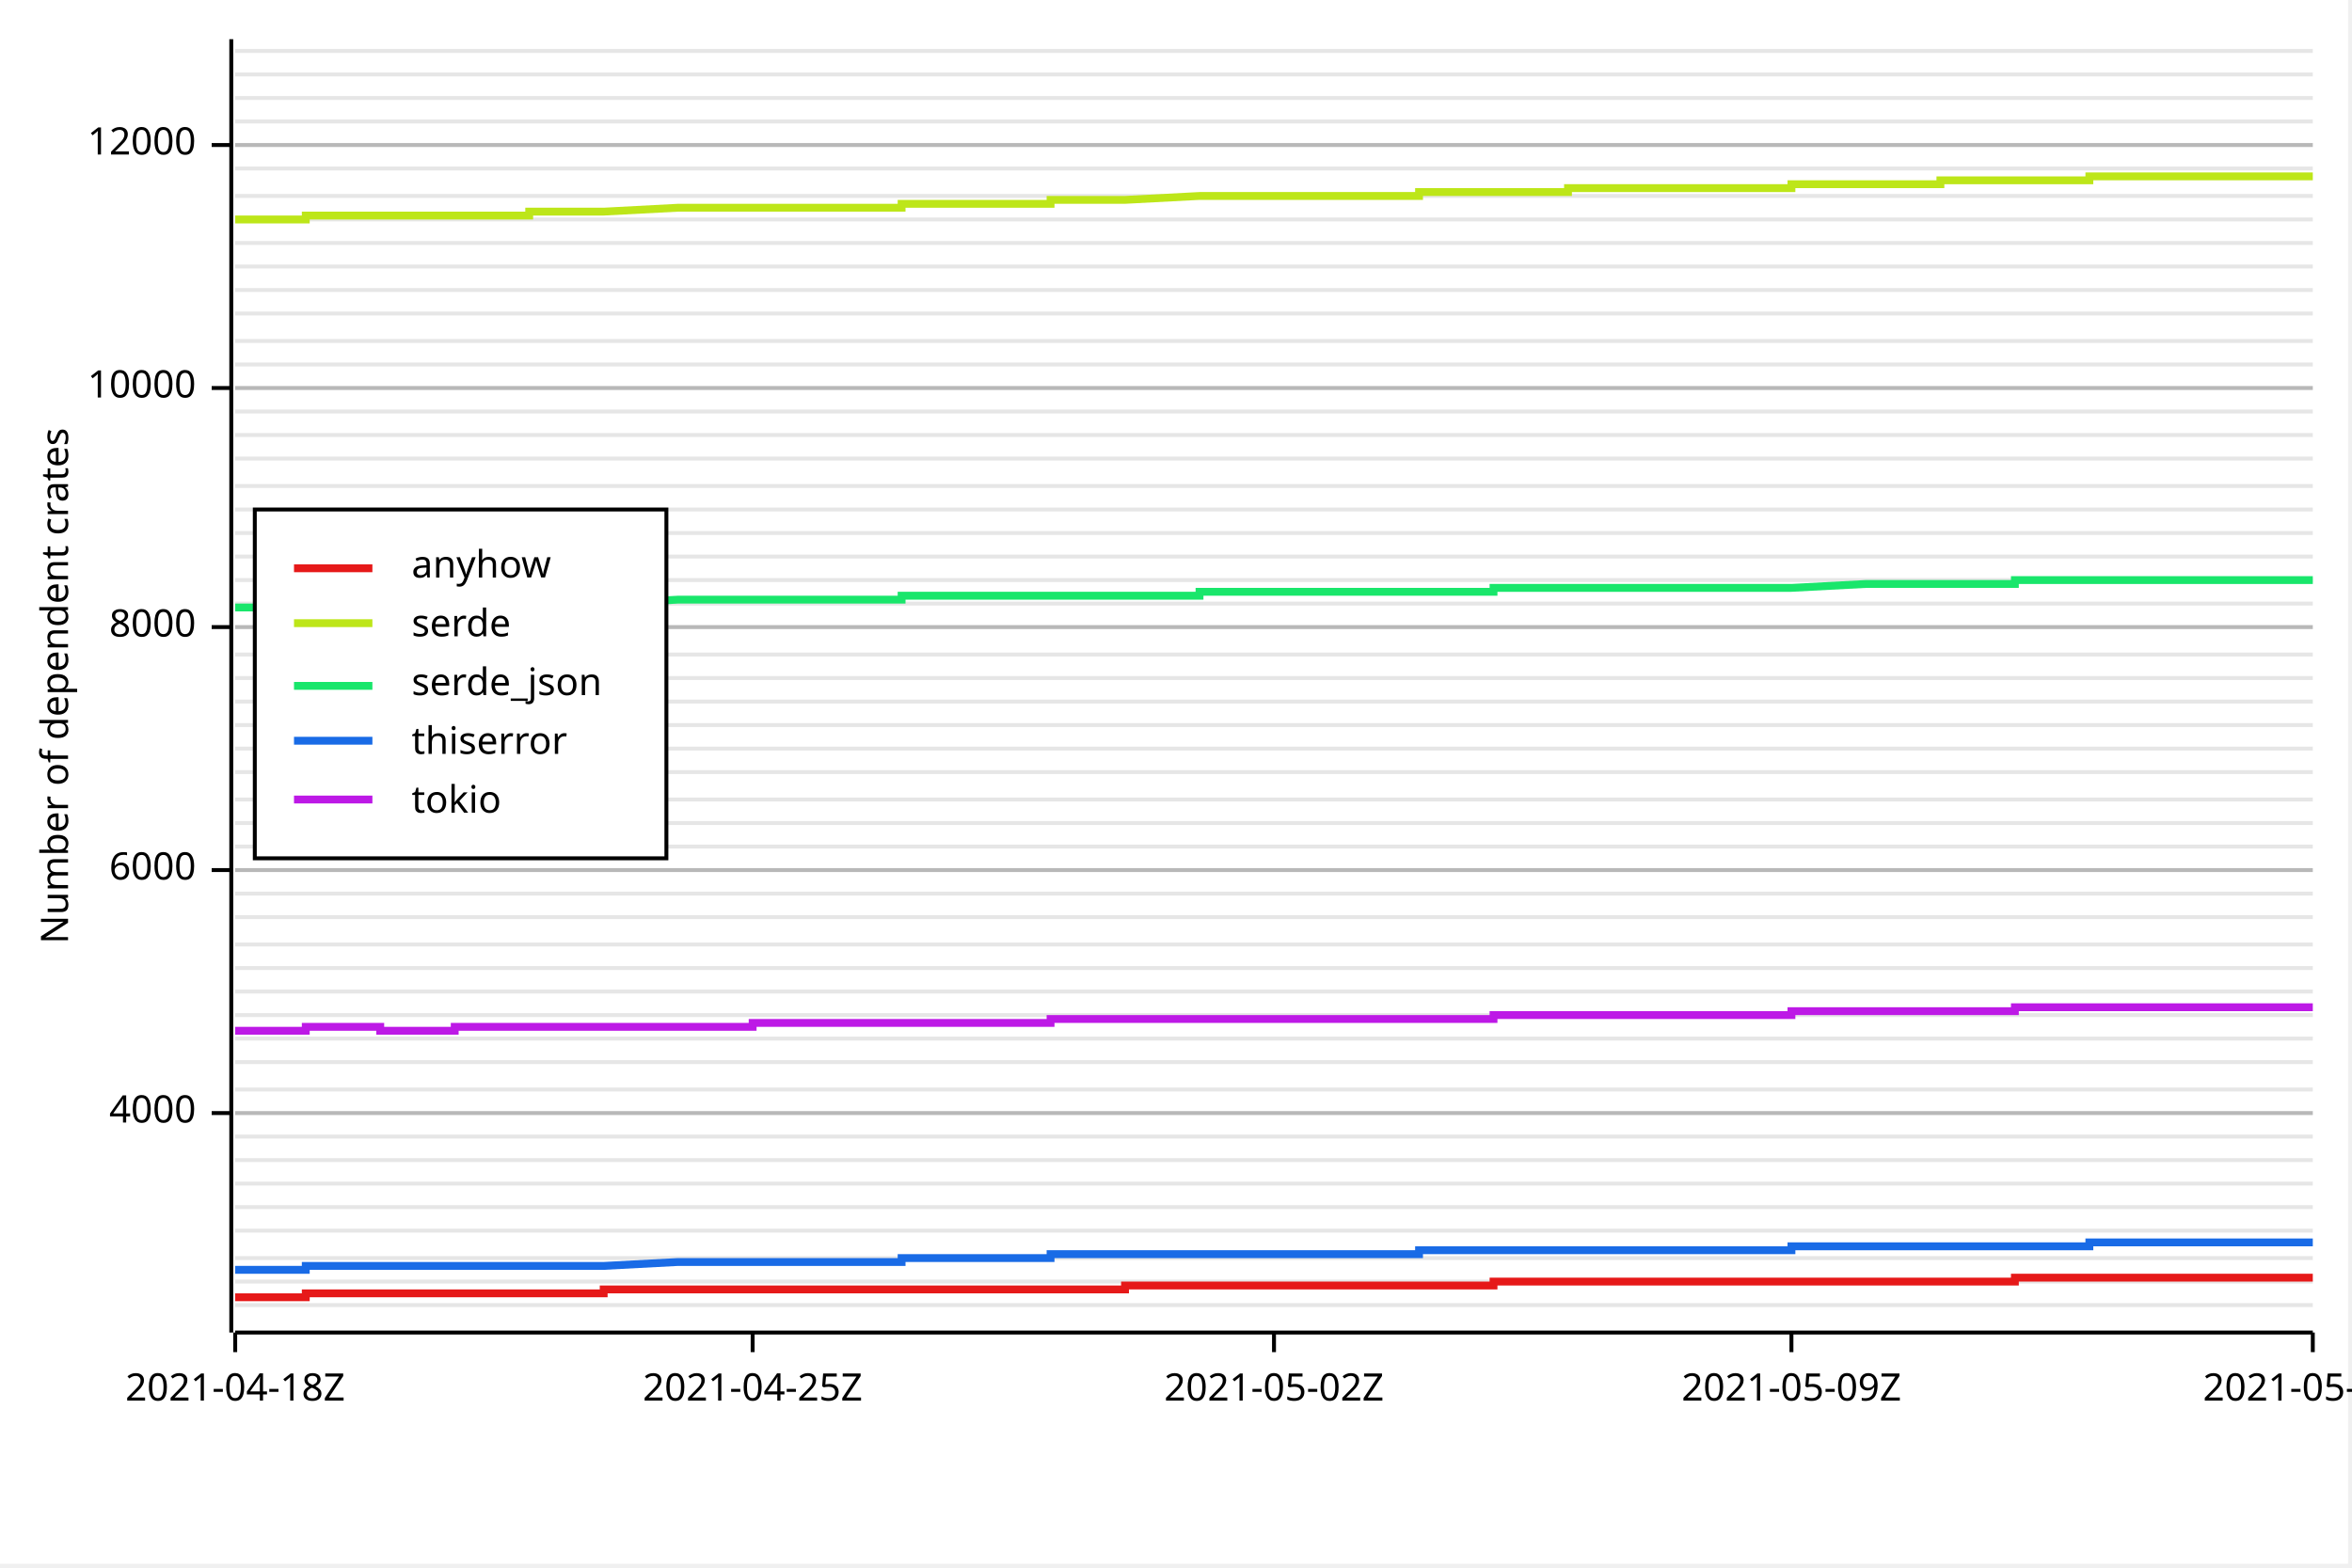
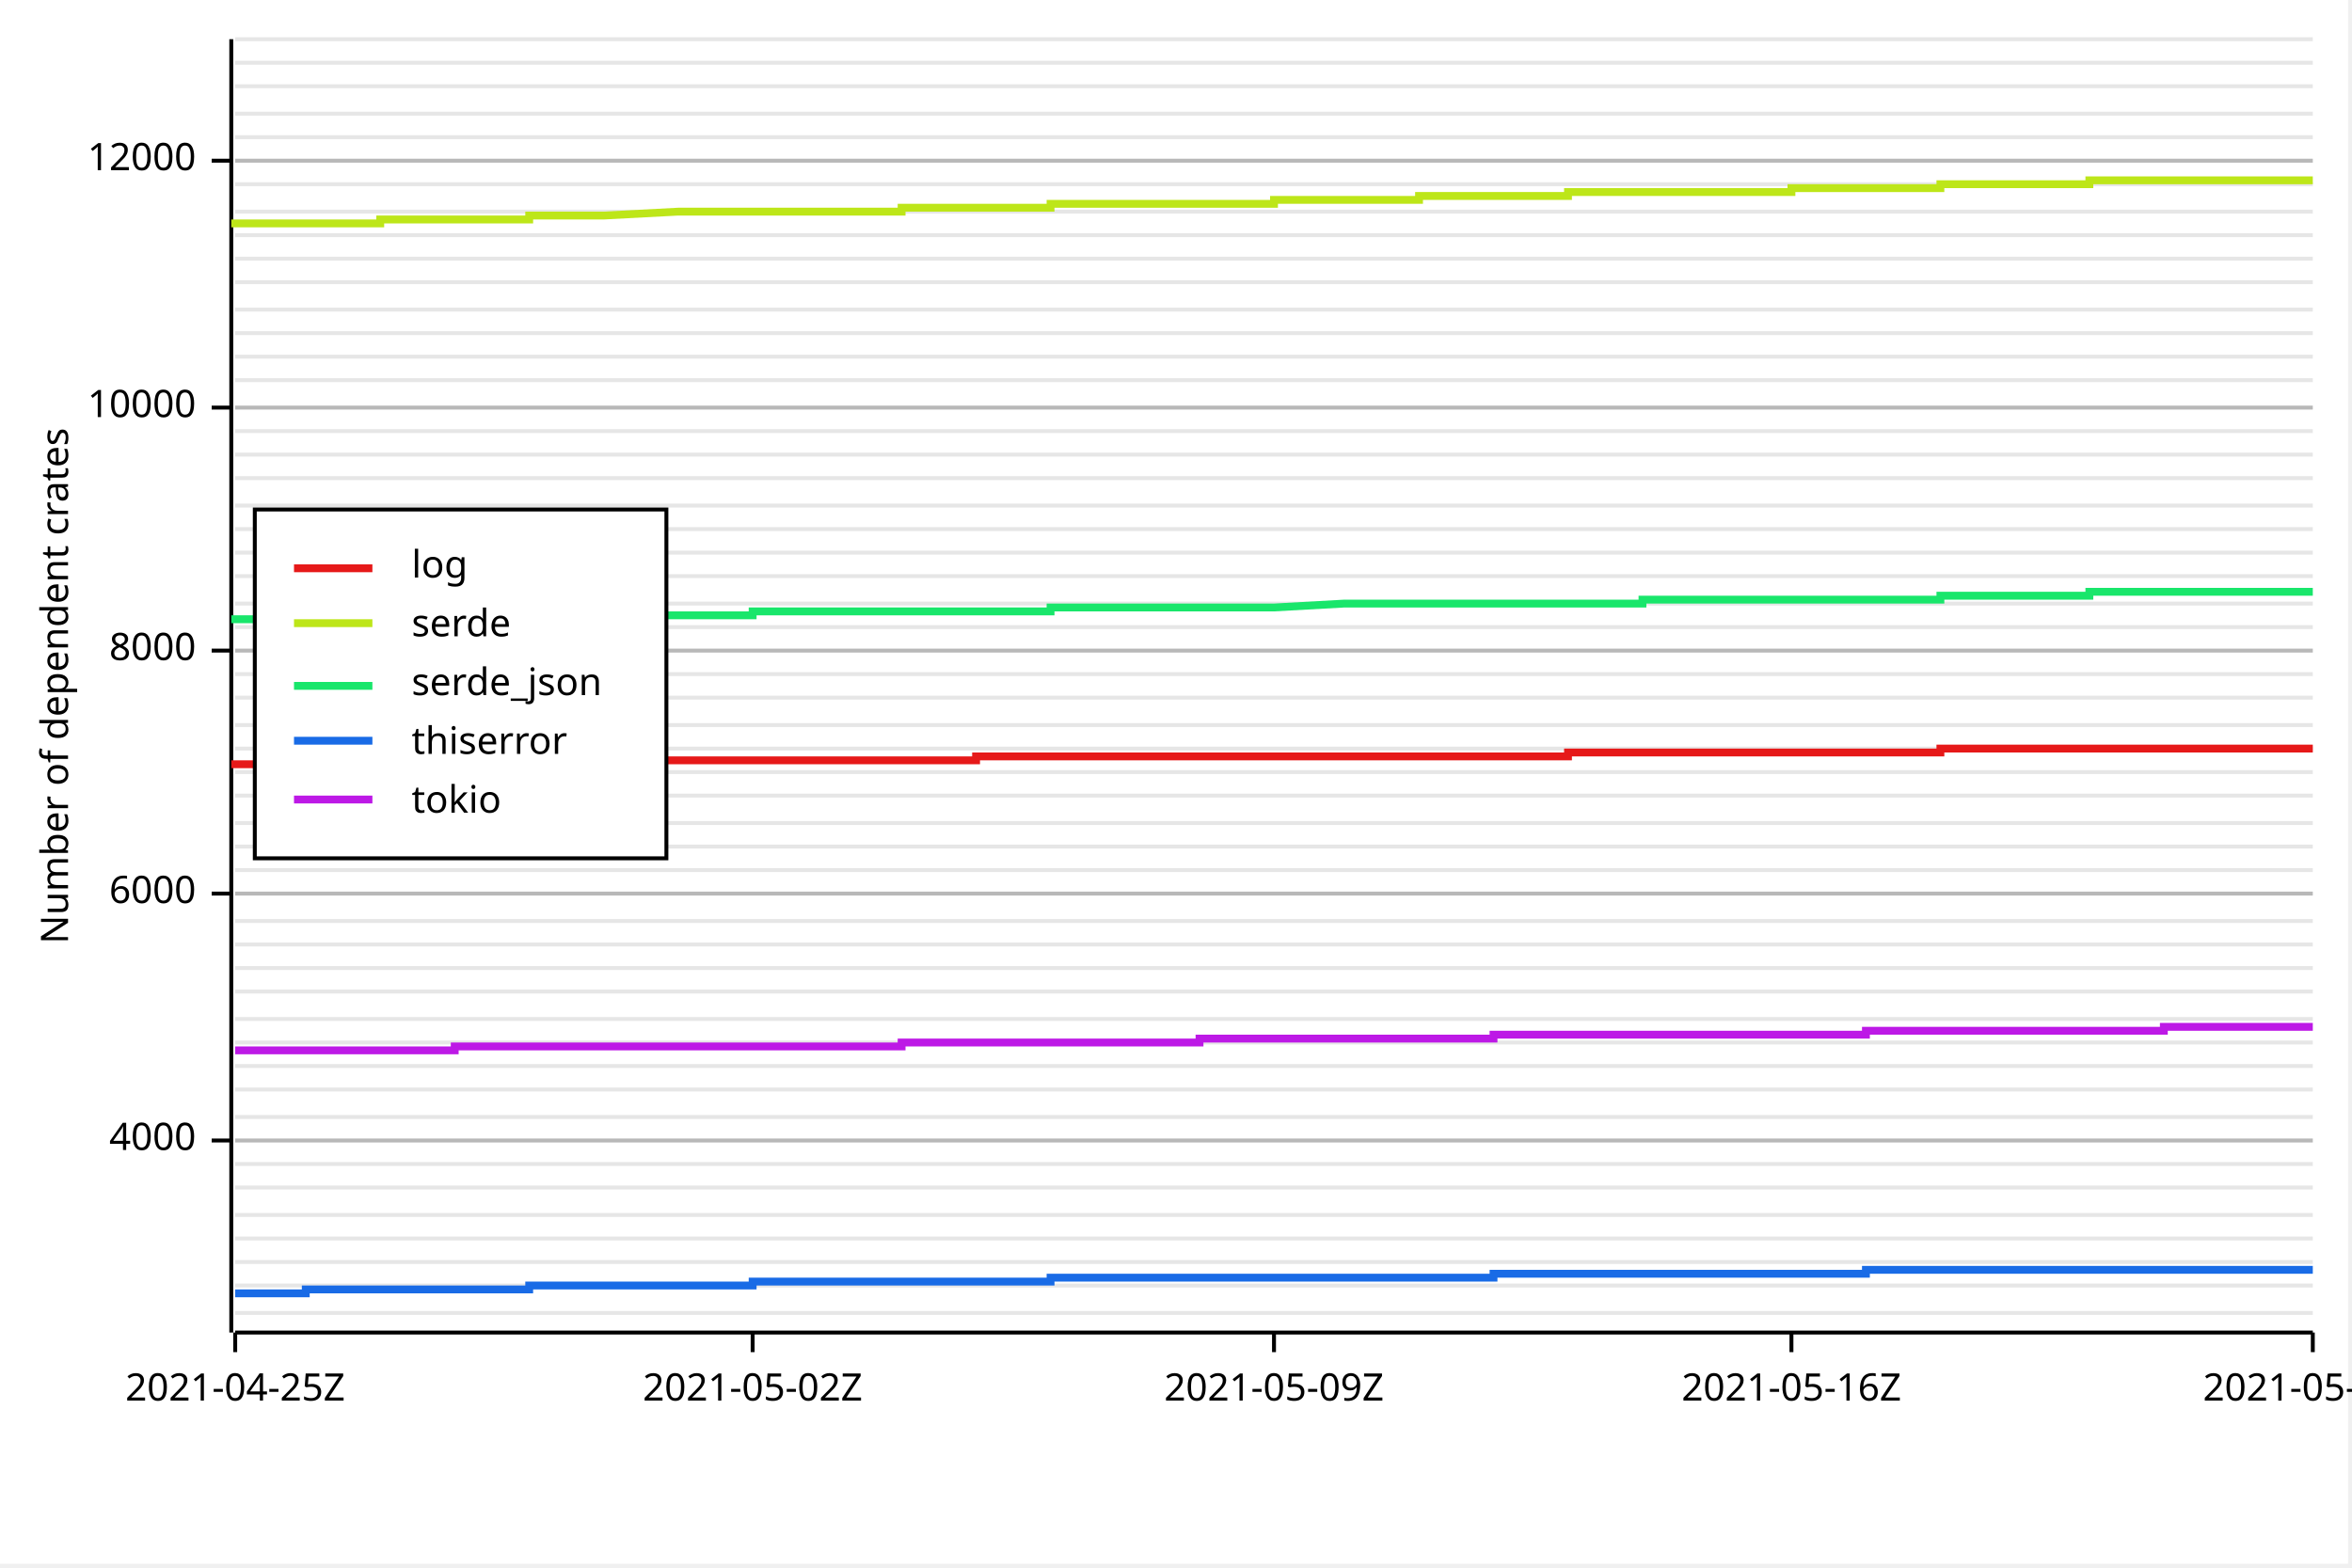
<svg xmlns="http://www.w3.org/2000/svg" width="600" height="400" viewBox="0 0 600 400">
  <rect x="0" y="0" width="599" height="399" opacity="1" fill="#FFFFFF" stroke="none" />
-   <line opacity="0.1" stroke="#000000" stroke-width="1" x1="60" y1="333" x2="590" y2="333" />
-   <line opacity="0.1" stroke="#000000" stroke-width="1" x1="60" y1="327" x2="590" y2="327" />
-   <line opacity="0.1" stroke="#000000" stroke-width="1" x1="60" y1="321" x2="590" y2="321" />
-   <line opacity="0.1" stroke="#000000" stroke-width="1" x1="60" y1="314" x2="590" y2="314" />
-   <line opacity="0.1" stroke="#000000" stroke-width="1" x1="60" y1="308" x2="590" y2="308" />
-   <line opacity="0.1" stroke="#000000" stroke-width="1" x1="60" y1="302" x2="590" y2="302" />
-   <line opacity="0.1" stroke="#000000" stroke-width="1" x1="60" y1="296" x2="590" y2="296" />
-   <line opacity="0.1" stroke="#000000" stroke-width="1" x1="60" y1="290" x2="590" y2="290" />
-   <line opacity="0.1" stroke="#000000" stroke-width="1" x1="60" y1="284" x2="590" y2="284" />
+   <line opacity="0.1" stroke="#000000" stroke-width="1" x1="60" y1="335" x2="590" y2="335" />
+   <line opacity="0.1" stroke="#000000" stroke-width="1" x1="60" y1="328" x2="590" y2="328" />
+   <line opacity="0.1" stroke="#000000" stroke-width="1" x1="60" y1="322" x2="590" y2="322" />
+   <line opacity="0.1" stroke="#000000" stroke-width="1" x1="60" y1="316" x2="590" y2="316" />
+   <line opacity="0.1" stroke="#000000" stroke-width="1" x1="60" y1="310" x2="590" y2="310" />
+   <line opacity="0.1" stroke="#000000" stroke-width="1" x1="60" y1="303" x2="590" y2="303" />
+   <line opacity="0.1" stroke="#000000" stroke-width="1" x1="60" y1="297" x2="590" y2="297" />
+   <line opacity="0.1" stroke="#000000" stroke-width="1" x1="60" y1="291" x2="590" y2="291" />
+   <line opacity="0.1" stroke="#000000" stroke-width="1" x1="60" y1="285" x2="590" y2="285" />
  <line opacity="0.1" stroke="#000000" stroke-width="1" x1="60" y1="278" x2="590" y2="278" />
-   <line opacity="0.1" stroke="#000000" stroke-width="1" x1="60" y1="271" x2="590" y2="271" />
-   <line opacity="0.1" stroke="#000000" stroke-width="1" x1="60" y1="265" x2="590" y2="265" />
-   <line opacity="0.1" stroke="#000000" stroke-width="1" x1="60" y1="259" x2="590" y2="259" />
+   <line opacity="0.1" stroke="#000000" stroke-width="1" x1="60" y1="272" x2="590" y2="272" />
+   <line opacity="0.1" stroke="#000000" stroke-width="1" x1="60" y1="266" x2="590" y2="266" />
+   <line opacity="0.1" stroke="#000000" stroke-width="1" x1="60" y1="260" x2="590" y2="260" />
  <line opacity="0.1" stroke="#000000" stroke-width="1" x1="60" y1="253" x2="590" y2="253" />
  <line opacity="0.1" stroke="#000000" stroke-width="1" x1="60" y1="247" x2="590" y2="247" />
  <line opacity="0.1" stroke="#000000" stroke-width="1" x1="60" y1="241" x2="590" y2="241" />
-   <line opacity="0.1" stroke="#000000" stroke-width="1" x1="60" y1="234" x2="590" y2="234" />
+   <line opacity="0.1" stroke="#000000" stroke-width="1" x1="60" y1="235" x2="590" y2="235" />
  <line opacity="0.1" stroke="#000000" stroke-width="1" x1="60" y1="228" x2="590" y2="228" />
  <line opacity="0.1" stroke="#000000" stroke-width="1" x1="60" y1="222" x2="590" y2="222" />
  <line opacity="0.1" stroke="#000000" stroke-width="1" x1="60" y1="216" x2="590" y2="216" />
  <line opacity="0.1" stroke="#000000" stroke-width="1" x1="60" y1="210" x2="590" y2="210" />
-   <line opacity="0.1" stroke="#000000" stroke-width="1" x1="60" y1="204" x2="590" y2="204" />
+   <line opacity="0.1" stroke="#000000" stroke-width="1" x1="60" y1="203" x2="590" y2="203" />
  <line opacity="0.1" stroke="#000000" stroke-width="1" x1="60" y1="197" x2="590" y2="197" />
  <line opacity="0.1" stroke="#000000" stroke-width="1" x1="60" y1="191" x2="590" y2="191" />
  <line opacity="0.1" stroke="#000000" stroke-width="1" x1="60" y1="185" x2="590" y2="185" />
-   <line opacity="0.1" stroke="#000000" stroke-width="1" x1="60" y1="179" x2="590" y2="179" />
-   <line opacity="0.1" stroke="#000000" stroke-width="1" x1="60" y1="173" x2="590" y2="173" />
-   <line opacity="0.1" stroke="#000000" stroke-width="1" x1="60" y1="167" x2="590" y2="167" />
+   <line opacity="0.1" stroke="#000000" stroke-width="1" x1="60" y1="178" x2="590" y2="178" />
+   <line opacity="0.1" stroke="#000000" stroke-width="1" x1="60" y1="172" x2="590" y2="172" />
+   <line opacity="0.1" stroke="#000000" stroke-width="1" x1="60" y1="166" x2="590" y2="166" />
  <line opacity="0.1" stroke="#000000" stroke-width="1" x1="60" y1="160" x2="590" y2="160" />
  <line opacity="0.1" stroke="#000000" stroke-width="1" x1="60" y1="154" x2="590" y2="154" />
-   <line opacity="0.1" stroke="#000000" stroke-width="1" x1="60" y1="148" x2="590" y2="148" />
-   <line opacity="0.1" stroke="#000000" stroke-width="1" x1="60" y1="142" x2="590" y2="142" />
-   <line opacity="0.1" stroke="#000000" stroke-width="1" x1="60" y1="136" x2="590" y2="136" />
-   <line opacity="0.1" stroke="#000000" stroke-width="1" x1="60" y1="130" x2="590" y2="130" />
-   <line opacity="0.1" stroke="#000000" stroke-width="1" x1="60" y1="124" x2="590" y2="124" />
-   <line opacity="0.1" stroke="#000000" stroke-width="1" x1="60" y1="117" x2="590" y2="117" />
-   <line opacity="0.1" stroke="#000000" stroke-width="1" x1="60" y1="111" x2="590" y2="111" />
-   <line opacity="0.1" stroke="#000000" stroke-width="1" x1="60" y1="105" x2="590" y2="105" />
-   <line opacity="0.1" stroke="#000000" stroke-width="1" x1="60" y1="99" x2="590" y2="99" />
-   <line opacity="0.1" stroke="#000000" stroke-width="1" x1="60" y1="93" x2="590" y2="93" />
-   <line opacity="0.1" stroke="#000000" stroke-width="1" x1="60" y1="87" x2="590" y2="87" />
-   <line opacity="0.1" stroke="#000000" stroke-width="1" x1="60" y1="80" x2="590" y2="80" />
-   <line opacity="0.1" stroke="#000000" stroke-width="1" x1="60" y1="74" x2="590" y2="74" />
-   <line opacity="0.1" stroke="#000000" stroke-width="1" x1="60" y1="68" x2="590" y2="68" />
-   <line opacity="0.1" stroke="#000000" stroke-width="1" x1="60" y1="62" x2="590" y2="62" />
-   <line opacity="0.1" stroke="#000000" stroke-width="1" x1="60" y1="56" x2="590" y2="56" />
-   <line opacity="0.1" stroke="#000000" stroke-width="1" x1="60" y1="50" x2="590" y2="50" />
-   <line opacity="0.1" stroke="#000000" stroke-width="1" x1="60" y1="43" x2="590" y2="43" />
-   <line opacity="0.1" stroke="#000000" stroke-width="1" x1="60" y1="37" x2="590" y2="37" />
-   <line opacity="0.1" stroke="#000000" stroke-width="1" x1="60" y1="31" x2="590" y2="31" />
-   <line opacity="0.1" stroke="#000000" stroke-width="1" x1="60" y1="25" x2="590" y2="25" />
-   <line opacity="0.1" stroke="#000000" stroke-width="1" x1="60" y1="19" x2="590" y2="19" />
-   <line opacity="0.1" stroke="#000000" stroke-width="1" x1="60" y1="13" x2="590" y2="13" />
+   <line opacity="0.1" stroke="#000000" stroke-width="1" x1="60" y1="147" x2="590" y2="147" />
+   <line opacity="0.1" stroke="#000000" stroke-width="1" x1="60" y1="141" x2="590" y2="141" />
+   <line opacity="0.1" stroke="#000000" stroke-width="1" x1="60" y1="135" x2="590" y2="135" />
+   <line opacity="0.1" stroke="#000000" stroke-width="1" x1="60" y1="129" x2="590" y2="129" />
+   <line opacity="0.1" stroke="#000000" stroke-width="1" x1="60" y1="122" x2="590" y2="122" />
+   <line opacity="0.1" stroke="#000000" stroke-width="1" x1="60" y1="116" x2="590" y2="116" />
+   <line opacity="0.1" stroke="#000000" stroke-width="1" x1="60" y1="110" x2="590" y2="110" />
+   <line opacity="0.1" stroke="#000000" stroke-width="1" x1="60" y1="104" x2="590" y2="104" />
+   <line opacity="0.1" stroke="#000000" stroke-width="1" x1="60" y1="97" x2="590" y2="97" />
+   <line opacity="0.1" stroke="#000000" stroke-width="1" x1="60" y1="91" x2="590" y2="91" />
+   <line opacity="0.1" stroke="#000000" stroke-width="1" x1="60" y1="85" x2="590" y2="85" />
+   <line opacity="0.1" stroke="#000000" stroke-width="1" x1="60" y1="79" x2="590" y2="79" />
+   <line opacity="0.1" stroke="#000000" stroke-width="1" x1="60" y1="72" x2="590" y2="72" />
+   <line opacity="0.1" stroke="#000000" stroke-width="1" x1="60" y1="66" x2="590" y2="66" />
+   <line opacity="0.1" stroke="#000000" stroke-width="1" x1="60" y1="60" x2="590" y2="60" />
+   <line opacity="0.1" stroke="#000000" stroke-width="1" x1="60" y1="54" x2="590" y2="54" />
+   <line opacity="0.1" stroke="#000000" stroke-width="1" x1="60" y1="47" x2="590" y2="47" />
+   <line opacity="0.1" stroke="#000000" stroke-width="1" x1="60" y1="41" x2="590" y2="41" />
+   <line opacity="0.1" stroke="#000000" stroke-width="1" x1="60" y1="35" x2="590" y2="35" />
+   <line opacity="0.1" stroke="#000000" stroke-width="1" x1="60" y1="29" x2="590" y2="29" />
+   <line opacity="0.1" stroke="#000000" stroke-width="1" x1="60" y1="22" x2="590" y2="22" />
+   <line opacity="0.1" stroke="#000000" stroke-width="1" x1="60" y1="16" x2="590" y2="16" />
+   <line opacity="0.1" stroke="#000000" stroke-width="1" x1="60" y1="10" x2="590" y2="10" />
  <text x="10" y="175" dy="0.76em" text-anchor="middle" font-family="sans-serif" font-size="9.677" opacity="1" fill="#000000" transform="rotate(270, 10, 175)">
Number of dependent crates
</text>
-   <line opacity="0.2" stroke="#000000" stroke-width="1" x1="60" y1="284" x2="590" y2="284" />
-   <line opacity="0.2" stroke="#000000" stroke-width="1" x1="60" y1="222" x2="590" y2="222" />
-   <line opacity="0.2" stroke="#000000" stroke-width="1" x1="60" y1="160" x2="590" y2="160" />
-   <line opacity="0.2" stroke="#000000" stroke-width="1" x1="60" y1="99" x2="590" y2="99" />
-   <line opacity="0.2" stroke="#000000" stroke-width="1" x1="60" y1="37" x2="590" y2="37" />
+   <line opacity="0.2" stroke="#000000" stroke-width="1" x1="60" y1="291" x2="590" y2="291" />
+   <line opacity="0.2" stroke="#000000" stroke-width="1" x1="60" y1="228" x2="590" y2="228" />
+   <line opacity="0.2" stroke="#000000" stroke-width="1" x1="60" y1="166" x2="590" y2="166" />
+   <line opacity="0.2" stroke="#000000" stroke-width="1" x1="60" y1="104" x2="590" y2="104" />
+   <line opacity="0.2" stroke="#000000" stroke-width="1" x1="60" y1="41" x2="590" y2="41" />
  <polyline fill="none" opacity="1" stroke="#000000" stroke-width="1" points="59,10 59,340 " />
-   <text x="50" y="284" dy="0.5ex" text-anchor="end" font-family="sans-serif" font-size="9.677" opacity="1" fill="#000000">
+   <text x="50" y="291" dy="0.5ex" text-anchor="end" font-family="sans-serif" font-size="9.677" opacity="1" fill="#000000">
4000
</text>
-   <polyline fill="none" opacity="1" stroke="#000000" stroke-width="1" points="54,284 59,284 " />
-   <text x="50" y="222" dy="0.5ex" text-anchor="end" font-family="sans-serif" font-size="9.677" opacity="1" fill="#000000">
+   <polyline fill="none" opacity="1" stroke="#000000" stroke-width="1" points="54,291 59,291 " />
+   <text x="50" y="228" dy="0.5ex" text-anchor="end" font-family="sans-serif" font-size="9.677" opacity="1" fill="#000000">
6000
</text>
-   <polyline fill="none" opacity="1" stroke="#000000" stroke-width="1" points="54,222 59,222 " />
-   <text x="50" y="160" dy="0.5ex" text-anchor="end" font-family="sans-serif" font-size="9.677" opacity="1" fill="#000000">
+   <polyline fill="none" opacity="1" stroke="#000000" stroke-width="1" points="54,228 59,228 " />
+   <text x="50" y="166" dy="0.5ex" text-anchor="end" font-family="sans-serif" font-size="9.677" opacity="1" fill="#000000">
8000
</text>
-   <polyline fill="none" opacity="1" stroke="#000000" stroke-width="1" points="54,160 59,160 " />
-   <text x="50" y="99" dy="0.5ex" text-anchor="end" font-family="sans-serif" font-size="9.677" opacity="1" fill="#000000">
+   <polyline fill="none" opacity="1" stroke="#000000" stroke-width="1" points="54,166 59,166 " />
+   <text x="50" y="104" dy="0.5ex" text-anchor="end" font-family="sans-serif" font-size="9.677" opacity="1" fill="#000000">
10000
</text>
-   <polyline fill="none" opacity="1" stroke="#000000" stroke-width="1" points="54,99 59,99 " />
-   <text x="50" y="37" dy="0.5ex" text-anchor="end" font-family="sans-serif" font-size="9.677" opacity="1" fill="#000000">
+   <polyline fill="none" opacity="1" stroke="#000000" stroke-width="1" points="54,104 59,104 " />
+   <text x="50" y="41" dy="0.5ex" text-anchor="end" font-family="sans-serif" font-size="9.677" opacity="1" fill="#000000">
12000
</text>
-   <polyline fill="none" opacity="1" stroke="#000000" stroke-width="1" points="54,37 59,37 " />
+   <polyline fill="none" opacity="1" stroke="#000000" stroke-width="1" points="54,41 59,41 " />
  <polyline fill="none" opacity="1" stroke="#000000" stroke-width="1" points="60,340 590,340 " />
  <text x="60" y="350" dy="0.76em" text-anchor="middle" font-family="sans-serif" font-size="9.677" opacity="1" fill="#000000">
- 2021-04-18Z
+ 2021-04-25Z
</text>
  <polyline fill="none" opacity="1" stroke="#000000" stroke-width="1" points="60,340 60,345 " />
  <text x="192" y="350" dy="0.76em" text-anchor="middle" font-family="sans-serif" font-size="9.677" opacity="1" fill="#000000">
- 2021-04-25Z
+ 2021-05-02Z
</text>
  <polyline fill="none" opacity="1" stroke="#000000" stroke-width="1" points="192,340 192,345 " />
  <text x="325" y="350" dy="0.76em" text-anchor="middle" font-family="sans-serif" font-size="9.677" opacity="1" fill="#000000">
- 2021-05-02Z
+ 2021-05-09Z
</text>
  <polyline fill="none" opacity="1" stroke="#000000" stroke-width="1" points="325,340 325,345 " />
  <text x="457" y="350" dy="0.76em" text-anchor="middle" font-family="sans-serif" font-size="9.677" opacity="1" fill="#000000">
- 2021-05-09Z
+ 2021-05-16Z
</text>
  <polyline fill="none" opacity="1" stroke="#000000" stroke-width="1" points="457,340 457,345 " />
  <text x="590" y="350" dy="0.76em" text-anchor="middle" font-family="sans-serif" font-size="9.677" opacity="1" fill="#000000">
- 2021-05-16Z
+ 2021-05-23Z
</text>
  <polyline fill="none" opacity="1" stroke="#000000" stroke-width="1" points="590,340 590,345 " />
-   <polyline fill="none" opacity="1" stroke="#E61919" stroke-width="2" points="60,331 60,331 78,331 78,330 97,330 97,330 116,330 116,330 135,330 135,330 154,330 154,329 173,329 192,329 192,329 211,329 211,329 230,329 230,329 249,329 249,329 268,329 268,329 287,329 287,328 306,328 306,328 325,328 325,328 343,328 343,328 362,328 362,328 381,328 381,327 400,327 400,327 419,327 419,327 438,327 438,327 457,327 457,327 476,327 495,327 495,327 514,327 514,326 533,326 533,326 552,326 552,326 571,326 571,326 590,326 " />
-   <polyline fill="none" opacity="1" stroke="#BDE619" stroke-width="2" points="60,56 60,56 78,56 78,55 97,55 97,55 116,55 116,55 135,55 135,54 154,54 154,54 173,53 192,53 192,53 211,53 211,53 230,53 230,52 249,52 249,52 268,52 268,51 287,51 287,51 306,50 306,50 325,50 325,50 343,50 343,50 362,50 362,49 381,49 381,49 400,49 400,48 419,48 419,48 438,48 438,48 457,48 457,47 476,47 495,47 495,46 514,46 514,46 533,46 533,45 552,45 552,45 571,45 571,45 590,45 " />
-   <polyline fill="none" opacity="1" stroke="#19E66B" stroke-width="2" points="60,155 60,155 78,155 78,155 97,155 97,155 116,155 116,154 135,154 135,154 154,154 154,154 173,153 192,153 192,153 211,153 211,153 230,153 230,152 249,152 249,152 268,152 268,152 287,152 287,152 306,152 306,151 325,151 325,151 343,151 343,151 362,151 362,151 381,151 381,150 400,150 400,150 419,150 419,150 438,150 438,150 457,150 457,150 476,149 495,149 495,149 514,149 514,148 533,148 533,148 552,148 552,148 571,148 571,148 590,148 " />
-   <polyline fill="none" opacity="1" stroke="#196BE6" stroke-width="2" points="60,324 60,324 78,324 78,323 97,323 97,323 116,323 116,323 135,323 135,323 154,323 154,323 173,322 192,322 192,322 211,322 211,322 230,322 230,321 249,321 249,321 268,321 268,320 287,320 287,320 306,320 306,320 325,320 325,320 343,320 343,320 362,320 362,319 381,319 381,319 400,319 400,319 419,319 419,319 438,319 438,319 457,319 457,318 476,318 495,318 495,318 514,318 514,318 533,318 533,317 552,317 552,317 571,317 571,317 590,317 " />
-   <polyline fill="none" opacity="1" stroke="#BD19E6" stroke-width="2" points="60,263 60,263 78,263 78,262 97,262 97,263 116,263 116,262 135,262 135,262 154,262 154,262 173,262 192,262 192,261 211,261 211,261 230,261 230,261 249,261 249,261 268,261 268,260 287,260 287,260 306,260 306,260 325,260 325,260 343,260 343,260 362,260 362,260 381,260 381,259 400,259 400,259 419,259 419,259 438,259 438,259 457,259 457,258 476,258 495,258 495,258 514,258 514,257 533,257 533,257 552,257 552,257 571,257 571,257 590,257 " />
+   <polyline fill="none" opacity="1" stroke="#E61919" stroke-width="2" points="60,196 60,195 78,195 78,195 97,195 97,195 116,195 116,195 135,195 135,194 154,194 154,194 173,194 173,194 192,194 192,194 211,194 211,194 230,194 230,194 249,194 249,193 268,193 268,193 287,193 287,193 306,193 306,193 325,193 325,193 343,193 362,193 362,193 381,193 381,193 400,193 400,192 419,192 419,192 438,192 438,192 457,192 457,192 476,192 476,192 495,192 495,191 514,191 514,191 533,191 533,191 552,191 552,191 571,191 571,191 590,191 " />
+   <polyline fill="none" opacity="1" stroke="#BDE619" stroke-width="2" points="60,58 60,57 78,57 78,57 97,57 97,56 116,56 116,56 135,56 135,55 154,55 154,55 173,54 173,54 192,54 192,54 211,54 211,54 230,54 230,53 249,53 249,53 268,53 268,52 287,52 287,52 306,52 306,52 325,52 325,51 343,51 362,51 362,50 381,50 381,50 400,50 400,49 419,49 419,49 438,49 438,49 457,49 457,48 476,48 476,48 495,48 495,47 514,47 514,47 533,47 533,46 552,46 552,46 571,46 571,46 590,46 " />
+   <polyline fill="none" opacity="1" stroke="#19E66B" stroke-width="2" points="60,159 60,158 78,158 78,158 97,158 97,158 116,158 116,158 135,158 135,157 154,157 154,157 173,157 173,157 192,157 192,156 211,156 211,156 230,156 230,156 249,156 249,156 268,156 268,155 287,155 287,155 306,155 306,155 325,155 325,155 343,154 362,154 362,154 381,154 381,154 400,154 400,154 419,154 419,153 438,153 438,153 457,153 457,153 476,153 476,153 495,153 495,152 514,152 514,152 533,152 533,151 552,151 552,151 571,151 571,151 590,151 " />
+   <polyline fill="none" opacity="1" stroke="#196BE6" stroke-width="2" points="60,330 60,330 78,330 78,329 97,329 97,329 116,329 116,329 135,329 135,328 154,328 154,328 173,328 173,328 192,328 192,327 211,327 211,327 230,327 230,327 249,327 249,327 268,327 268,326 287,326 287,326 306,326 306,326 325,326 325,326 343,326 362,326 362,326 381,326 381,325 400,325 400,325 419,325 419,325 438,325 438,325 457,325 457,325 476,325 476,324 495,324 495,324 514,324 514,324 533,324 533,324 552,324 552,324 571,324 571,324 590,324 " />
+   <polyline fill="none" opacity="1" stroke="#BD19E6" stroke-width="2" points="60,268 60,268 78,268 78,268 97,268 97,268 116,268 116,267 135,267 135,267 154,267 154,267 173,267 173,267 192,267 192,267 211,267 211,267 230,267 230,266 249,266 249,266 268,266 268,266 287,266 287,266 306,266 306,265 325,265 325,265 343,265 362,265 362,265 381,265 381,264 400,264 400,264 419,264 419,264 438,264 438,264 457,264 457,264 476,264 476,263 495,263 495,263 514,263 514,263 533,263 533,263 552,263 552,262 571,262 571,262 590,262 " />
  <rect x="65" y="130" width="105" height="89" opacity="1" fill="#FFFFFF" stroke="none" />
  <rect x="65" y="130" width="105" height="89" opacity="1" fill="none" stroke="#000000" />
  <text x="105" y="140" dy="0.76em" text-anchor="start" font-family="sans-serif" font-size="9.677" opacity="1" fill="#000000">
- anyhow
+ log
</text>
  <text x="105" y="155" dy="0.76em" text-anchor="start" font-family="sans-serif" font-size="9.677" opacity="1" fill="#000000">
serde
</text>
  <text x="105" y="170" dy="0.76em" text-anchor="start" font-family="sans-serif" font-size="9.677" opacity="1" fill="#000000">
serde_json
</text>
  <text x="105" y="185" dy="0.76em" text-anchor="start" font-family="sans-serif" font-size="9.677" opacity="1" fill="#000000">
thiserror
</text>
  <text x="105" y="200" dy="0.76em" text-anchor="start" font-family="sans-serif" font-size="9.677" opacity="1" fill="#000000">
tokio
</text>
  <polyline fill="none" opacity="1" stroke="#E61919" stroke-width="2" points="75,145 95,145 " />
  <polyline fill="none" opacity="1" stroke="#BDE619" stroke-width="2" points="75,159 95,159 " />
  <polyline fill="none" opacity="1" stroke="#19E66B" stroke-width="2" points="75,175 95,175 " />
  <polyline fill="none" opacity="1" stroke="#196BE6" stroke-width="2" points="75,189 95,189 " />
  <polyline fill="none" opacity="1" stroke="#BD19E6" stroke-width="2" points="75,204 95,204 " />
</svg>
